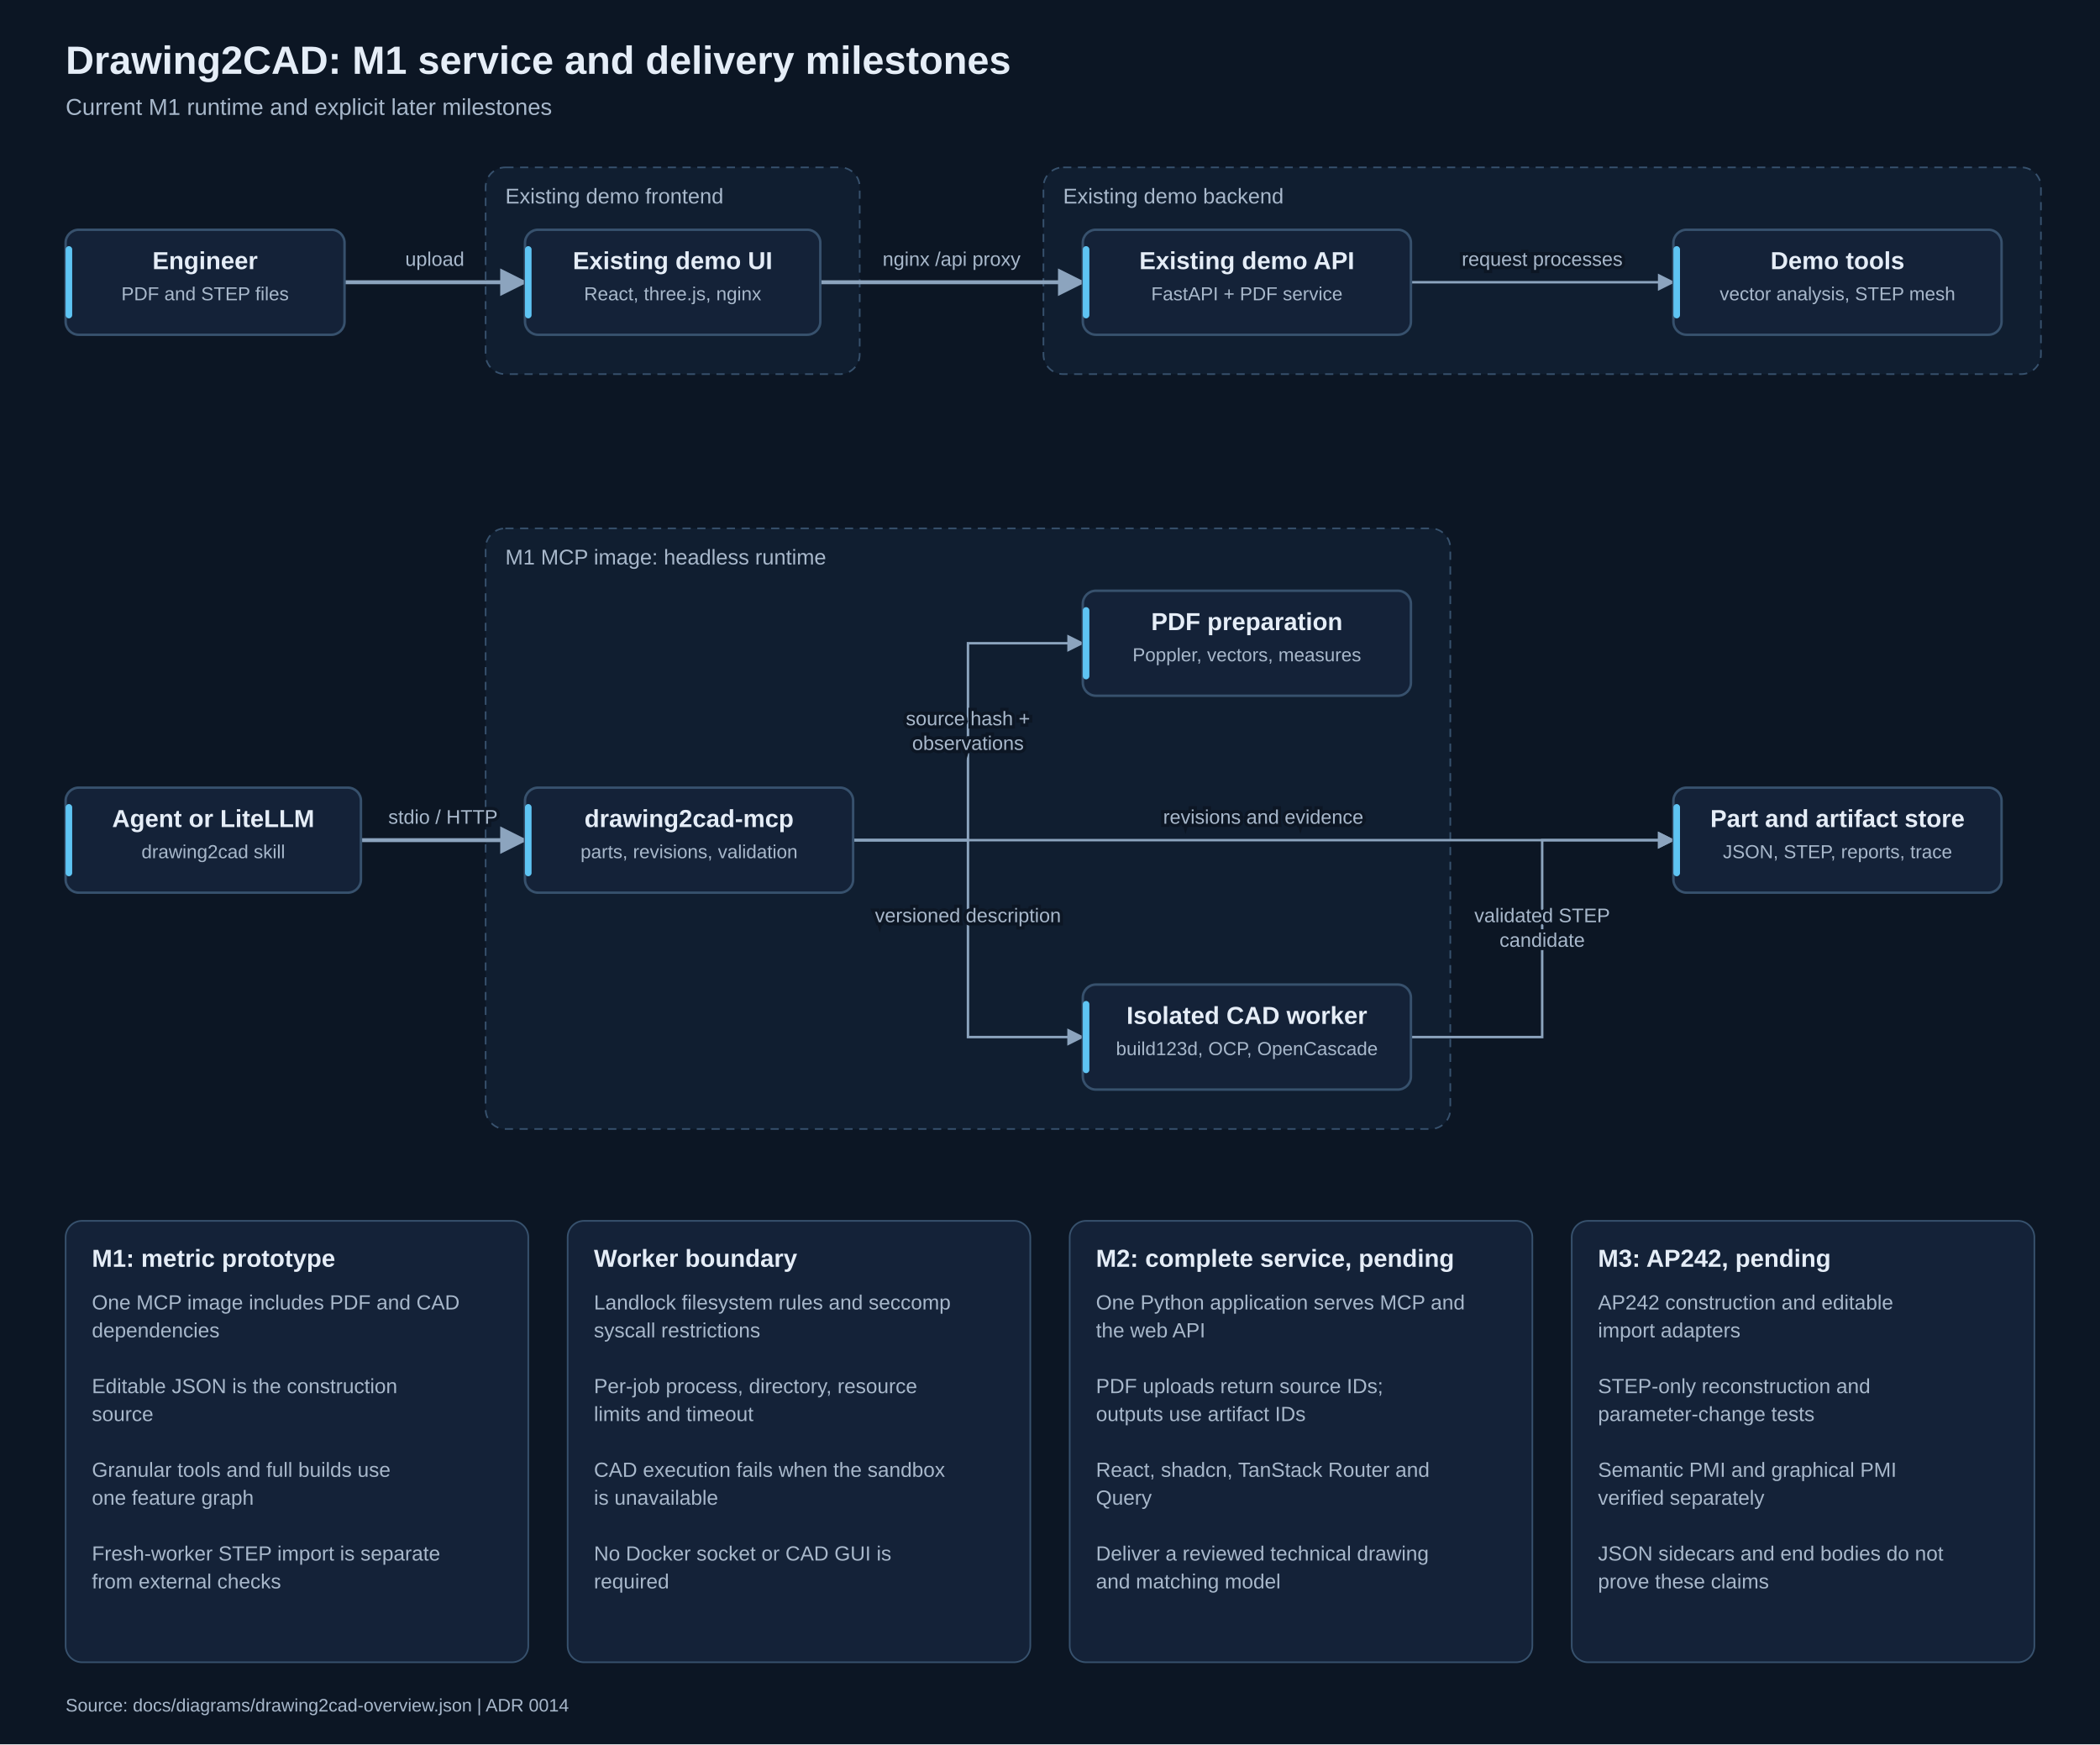
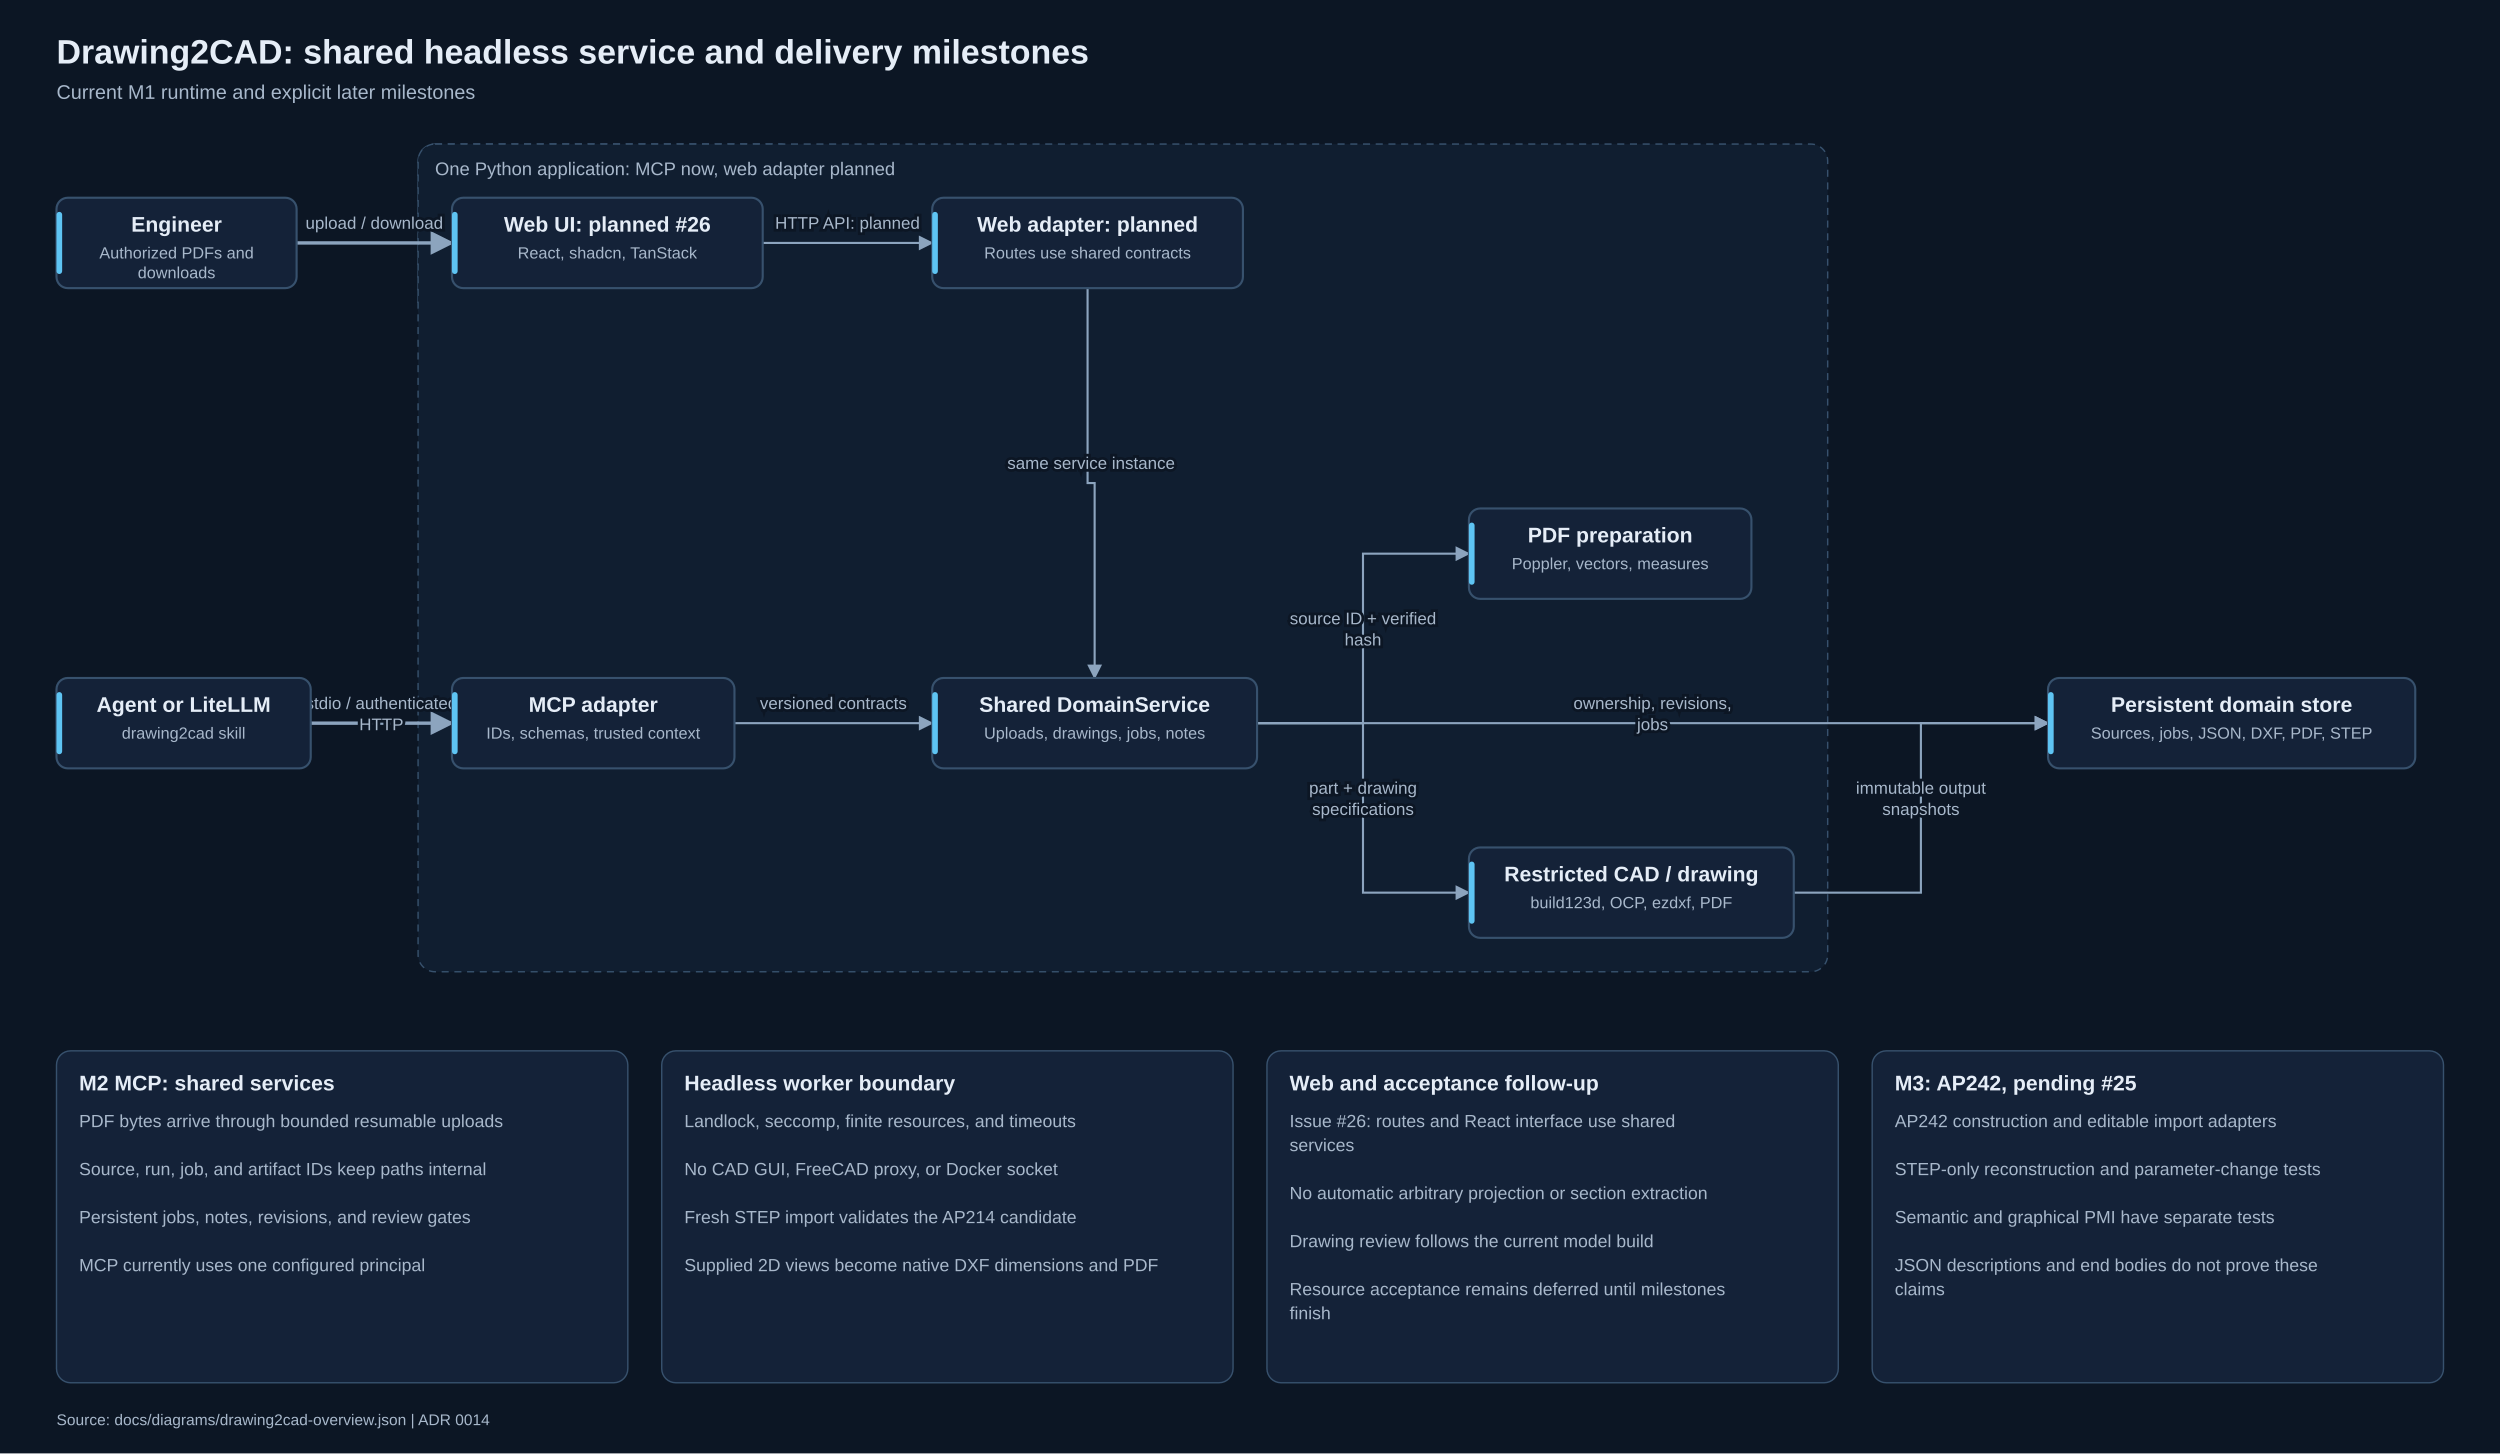
- <svg xmlns="http://www.w3.org/2000/svg" viewBox="0 0 1280 1063" role="img" aria-labelledby="title desc">
-   <rect width="1280" height="1063" fill="#0c1624" />
+ <svg xmlns="http://www.w3.org/2000/svg" viewBox="0 0 1770 1029" role="img" aria-labelledby="title desc">
+   <rect width="1770" height="1029" fill="#0c1624" />
  <g font-family="Arial, Helvetica, sans-serif">
    <defs>
      <marker id="arrow" viewBox="0 0 10 10" refX="9" refY="5" markerWidth="7" markerHeight="7" orient="auto-start-reverse">
        <path d="M 0 0 L 10 5 L 0 10 z" fill="#8ca4be" />
      </marker>
    </defs>
-     <text x="40" y="45" font-size="24" fill="#e5edf7" font-weight="700" text-anchor="start">Drawing2CAD: M1 service and delivery milestones</text>
+     <text x="40" y="45" font-size="24" fill="#e5edf7" font-weight="700" text-anchor="start">Drawing2CAD: shared headless service and delivery milestones</text>
    <text x="40" y="70" font-size="14" fill="#a8b8cb" font-weight="400" text-anchor="start">Current M1 runtime and explicit later milestones</text>
-     <rect x="296" y="102" width="228" height="126" rx="12" fill="#101e30" stroke="#37516d" stroke-dasharray="5 4" />
-     <text x="308" y="124" font-size="13" fill="#a8b8cb" font-weight="400" text-anchor="start">Existing demo frontend</text>
-     <rect x="636" y="102" width="608" height="126" rx="12" fill="#101e30" stroke="#37516d" stroke-dasharray="5 4" />
-     <text x="648" y="124" font-size="13" fill="#a8b8cb" font-weight="400" text-anchor="start">Existing demo backend</text>
-     <rect x="296" y="322" width="588" height="366" rx="12" fill="#101e30" stroke="#37516d" stroke-dasharray="5 4" />
-     <text x="308" y="344" font-size="13" fill="#a8b8cb" font-weight="400" text-anchor="start">M1 MCP image: headless runtime</text>
+     <rect x="296" y="102" width="268" height="126" rx="12" fill="#101e30" stroke="#37516d" stroke-dasharray="5 4" />
+     <text x="308" y="124" font-size="13" fill="#a8b8cb" font-weight="400" text-anchor="start">Future browser client: #26</text>
+     <rect x="296" y="102" width="998" height="586" rx="12" fill="#101e30" stroke="#37516d" stroke-dasharray="5 4" />
+     <text x="308" y="124" font-size="13" fill="#a8b8cb" font-weight="400" text-anchor="start">One Python application: MCP now, web adapter planned</text>
    <path d="M210,172 H265 V172 H320" fill="none" stroke="#8ca4be" stroke-width="2.4" marker-end="url(#arrow)" />
-     <text x="265" y="162" text-anchor="middle" font-size="12" fill="#a8b8cb" stroke="#0c1624" stroke-width="4" paint-order="stroke">upload</text>
-     <path d="M500,172 H580 V172 H660" fill="none" stroke="#8ca4be" stroke-width="2.4" marker-end="url(#arrow)" />
-     <text x="580" y="162" text-anchor="middle" font-size="12" fill="#a8b8cb" stroke="#0c1624" stroke-width="4" paint-order="stroke">nginx /api proxy</text>
-     <path d="M860,172 H940 V172 H1020" fill="none" stroke="#8ca4be" stroke-width="1.5" marker-end="url(#arrow)" />
-     <text x="940" y="162" text-anchor="middle" font-size="12" fill="#a8b8cb" stroke="#0c1624" stroke-width="4" paint-order="stroke">request processes</text>
+     <text x="265" y="162" text-anchor="middle" font-size="12" fill="#a8b8cb" stroke="#0c1624" stroke-width="4" paint-order="stroke">upload / download</text>
+     <path d="M540,172 H600 V172 H660" fill="none" stroke="#8ca4be" stroke-width="1.5" marker-end="url(#arrow)" />
+     <text x="600" y="162" text-anchor="middle" font-size="12" fill="#a8b8cb" stroke="#0c1624" stroke-width="4" paint-order="stroke">HTTP API: planned</text>
+     <path d="M770,204 V342 H775 V480" fill="none" stroke="#8ca4be" stroke-width="1.5" marker-end="url(#arrow)" />
+     <text x="772.5" y="332" text-anchor="middle" font-size="12" fill="#a8b8cb" stroke="#0c1624" stroke-width="4" paint-order="stroke">same service instance</text>
    <path d="M220,512 H270 V512 H320" fill="none" stroke="#8ca4be" stroke-width="2.4" marker-end="url(#arrow)" />
-     <text x="270" y="502" text-anchor="middle" font-size="12" fill="#a8b8cb" stroke="#0c1624" stroke-width="4" paint-order="stroke">stdio / HTTP</text>
-     <path d="M520,512 H590 V392 H660" fill="none" stroke="#8ca4be" stroke-width="1.5" marker-end="url(#arrow)" />
-     <text x="590" y="442" text-anchor="middle" font-size="12" fill="#a8b8cb" stroke="#0c1624" stroke-width="4" paint-order="stroke">source hash +</text>
-     <text x="590" y="457" text-anchor="middle" font-size="12" fill="#a8b8cb" stroke="#0c1624" stroke-width="4" paint-order="stroke">observations</text>
-     <path d="M520,512 H590 V632 H660" fill="none" stroke="#8ca4be" stroke-width="1.5" marker-end="url(#arrow)" />
-     <text x="590" y="562" text-anchor="middle" font-size="12" fill="#a8b8cb" stroke="#0c1624" stroke-width="4" paint-order="stroke">versioned description</text>
-     <path d="M520,512 H770 V512 H1020" fill="none" stroke="#8ca4be" stroke-width="1.5" marker-end="url(#arrow)" />
-     <text x="770" y="502" text-anchor="middle" font-size="12" fill="#a8b8cb" stroke="#0c1624" stroke-width="4" paint-order="stroke">revisions and evidence</text>
-     <path d="M860,632 H940 V512 H1020" fill="none" stroke="#8ca4be" stroke-width="1.5" marker-end="url(#arrow)" />
-     <text x="940" y="562" text-anchor="middle" font-size="12" fill="#a8b8cb" stroke="#0c1624" stroke-width="4" paint-order="stroke">validated STEP</text>
-     <text x="940" y="577" text-anchor="middle" font-size="12" fill="#a8b8cb" stroke="#0c1624" stroke-width="4" paint-order="stroke">candidate</text>
+     <text x="270" y="502" text-anchor="middle" font-size="12" fill="#a8b8cb" stroke="#0c1624" stroke-width="4" paint-order="stroke">stdio / authenticated</text>
+     <text x="270" y="517" text-anchor="middle" font-size="12" fill="#a8b8cb" stroke="#0c1624" stroke-width="4" paint-order="stroke">HTTP</text>
+     <path d="M520,512 H590 V512 H660" fill="none" stroke="#8ca4be" stroke-width="1.5" marker-end="url(#arrow)" />
+     <text x="590" y="502" text-anchor="middle" font-size="12" fill="#a8b8cb" stroke="#0c1624" stroke-width="4" paint-order="stroke">versioned contracts</text>
+     <path d="M890,512 H965 V392 H1040" fill="none" stroke="#8ca4be" stroke-width="1.5" marker-end="url(#arrow)" />
+     <text x="965" y="442" text-anchor="middle" font-size="12" fill="#a8b8cb" stroke="#0c1624" stroke-width="4" paint-order="stroke">source ID + verified</text>
+     <text x="965" y="457" text-anchor="middle" font-size="12" fill="#a8b8cb" stroke="#0c1624" stroke-width="4" paint-order="stroke">hash</text>
+     <path d="M890,512 H965 V632 H1040" fill="none" stroke="#8ca4be" stroke-width="1.5" marker-end="url(#arrow)" />
+     <text x="965" y="562" text-anchor="middle" font-size="12" fill="#a8b8cb" stroke="#0c1624" stroke-width="4" paint-order="stroke">part + drawing</text>
+     <text x="965" y="577" text-anchor="middle" font-size="12" fill="#a8b8cb" stroke="#0c1624" stroke-width="4" paint-order="stroke">specifications</text>
+     <path d="M890,512 H1170 V512 H1450" fill="none" stroke="#8ca4be" stroke-width="1.5" marker-end="url(#arrow)" />
+     <text x="1170" y="502" text-anchor="middle" font-size="12" fill="#a8b8cb" stroke="#0c1624" stroke-width="4" paint-order="stroke">ownership, revisions,</text>
+     <text x="1170" y="517" text-anchor="middle" font-size="12" fill="#a8b8cb" stroke="#0c1624" stroke-width="4" paint-order="stroke">jobs</text>
+     <path d="M1270,632 H1360 V512 H1450" fill="none" stroke="#8ca4be" stroke-width="1.5" marker-end="url(#arrow)" />
+     <text x="1360" y="562" text-anchor="middle" font-size="12" fill="#a8b8cb" stroke="#0c1624" stroke-width="4" paint-order="stroke">immutable output</text>
+     <text x="1360" y="577" text-anchor="middle" font-size="12" fill="#a8b8cb" stroke="#0c1624" stroke-width="4" paint-order="stroke">snapshots</text>
    <g id="engineer">
      <rect x="40" y="140" width="170" height="64" rx="8" fill="#142238" stroke="#37516d" stroke-width="1.5" />
      <rect x="40" y="150" width="4" height="44" rx="2" fill="#5ec4f3" />
      <text x="125" y="164" font-size="15" fill="#e5edf7" font-weight="700" text-anchor="middle">Engineer</text>
-       <text x="125" y="183" font-size="11.5" fill="#a8b8cb" font-weight="400" text-anchor="middle">PDF and STEP files</text>
+       <text x="125" y="183" font-size="11.5" fill="#a8b8cb" font-weight="400" text-anchor="middle">Authorized PDFs and</text>
+       <text x="125" y="197" font-size="11.5" fill="#a8b8cb" font-weight="400" text-anchor="middle">downloads</text>
    </g>
    <g id="webui">
-       <rect x="320" y="140" width="180" height="64" rx="8" fill="#142238" stroke="#37516d" stroke-width="1.5" />
+       <rect x="320" y="140" width="220" height="64" rx="8" fill="#142238" stroke="#37516d" stroke-width="1.5" />
      <rect x="320" y="150" width="4" height="44" rx="2" fill="#5ec4f3" />
-       <text x="410" y="164" font-size="15" fill="#e5edf7" font-weight="700" text-anchor="middle">Existing demo UI</text>
-       <text x="410" y="183" font-size="11.5" fill="#a8b8cb" font-weight="400" text-anchor="middle">React, three.js, nginx</text>
+       <text x="430" y="164" font-size="15" fill="#e5edf7" font-weight="700" text-anchor="middle">Web UI: planned #26</text>
+       <text x="430" y="183" font-size="11.5" fill="#a8b8cb" font-weight="400" text-anchor="middle">React, shadcn, TanStack</text>
    </g>
    <g id="demoapi">
-       <rect x="660" y="140" width="200" height="64" rx="8" fill="#142238" stroke="#37516d" stroke-width="1.5" />
+       <rect x="660" y="140" width="220" height="64" rx="8" fill="#142238" stroke="#37516d" stroke-width="1.5" />
      <rect x="660" y="150" width="4" height="44" rx="2" fill="#5ec4f3" />
-       <text x="760" y="164" font-size="15" fill="#e5edf7" font-weight="700" text-anchor="middle">Existing demo API</text>
-       <text x="760" y="183" font-size="11.5" fill="#a8b8cb" font-weight="400" text-anchor="middle">FastAPI + PDF service</text>
+       <text x="770" y="164" font-size="15" fill="#e5edf7" font-weight="700" text-anchor="middle">Web adapter: planned</text>
+       <text x="770" y="183" font-size="11.5" fill="#a8b8cb" font-weight="400" text-anchor="middle">Routes use shared contracts</text>
    </g>
    <g id="demotools">
-       <rect x="1020" y="140" width="200" height="64" rx="8" fill="#142238" stroke="#37516d" stroke-width="1.5" />
-       <rect x="1020" y="150" width="4" height="44" rx="2" fill="#5ec4f3" />
-       <text x="1120" y="164" font-size="15" fill="#e5edf7" font-weight="700" text-anchor="middle">Demo tools</text>
-       <text x="1120" y="183" font-size="11.5" fill="#a8b8cb" font-weight="400" text-anchor="middle">vector analysis, STEP mesh</text>
+       <rect x="660" y="480" width="230" height="64" rx="8" fill="#142238" stroke="#37516d" stroke-width="1.5" />
+       <rect x="660" y="490" width="4" height="44" rx="2" fill="#5ec4f3" />
+       <text x="775" y="504" font-size="15" fill="#e5edf7" font-weight="700" text-anchor="middle">Shared DomainService</text>
+       <text x="775" y="523" font-size="11.5" fill="#a8b8cb" font-weight="400" text-anchor="middle">Uploads, drawings, jobs, notes</text>
    </g>
    <g id="agent">
      <rect x="40" y="480" width="180" height="64" rx="8" fill="#142238" stroke="#37516d" stroke-width="1.5" />
      <rect x="40" y="490" width="4" height="44" rx="2" fill="#5ec4f3" />
      <text x="130" y="504" font-size="15" fill="#e5edf7" font-weight="700" text-anchor="middle">Agent or LiteLLM</text>
      <text x="130" y="523" font-size="11.5" fill="#a8b8cb" font-weight="400" text-anchor="middle">drawing2cad skill</text>
    </g>
    <g id="mcp">
      <rect x="320" y="480" width="200" height="64" rx="8" fill="#142238" stroke="#37516d" stroke-width="1.5" />
      <rect x="320" y="490" width="4" height="44" rx="2" fill="#5ec4f3" />
-       <text x="420" y="504" font-size="15" fill="#e5edf7" font-weight="700" text-anchor="middle">drawing2cad-mcp</text>
-       <text x="420" y="523" font-size="11.5" fill="#a8b8cb" font-weight="400" text-anchor="middle">parts, revisions, validation</text>
+       <text x="420" y="504" font-size="15" fill="#e5edf7" font-weight="700" text-anchor="middle">MCP adapter</text>
+       <text x="420" y="523" font-size="11.5" fill="#a8b8cb" font-weight="400" text-anchor="middle">IDs, schemas, trusted context</text>
    </g>
    <g id="pdf">
-       <rect x="660" y="360" width="200" height="64" rx="8" fill="#142238" stroke="#37516d" stroke-width="1.5" />
-       <rect x="660" y="370" width="4" height="44" rx="2" fill="#5ec4f3" />
-       <text x="760" y="384" font-size="15" fill="#e5edf7" font-weight="700" text-anchor="middle">PDF preparation</text>
-       <text x="760" y="403" font-size="11.5" fill="#a8b8cb" font-weight="400" text-anchor="middle">Poppler, vectors, measures</text>
+       <rect x="1040" y="360" width="200" height="64" rx="8" fill="#142238" stroke="#37516d" stroke-width="1.5" />
+       <rect x="1040" y="370" width="4" height="44" rx="2" fill="#5ec4f3" />
+       <text x="1140" y="384" font-size="15" fill="#e5edf7" font-weight="700" text-anchor="middle">PDF preparation</text>
+       <text x="1140" y="403" font-size="11.5" fill="#a8b8cb" font-weight="400" text-anchor="middle">Poppler, vectors, measures</text>
    </g>
    <g id="worker">
-       <rect x="660" y="600" width="200" height="64" rx="8" fill="#142238" stroke="#37516d" stroke-width="1.5" />
-       <rect x="660" y="610" width="4" height="44" rx="2" fill="#5ec4f3" />
-       <text x="760" y="624" font-size="15" fill="#e5edf7" font-weight="700" text-anchor="middle">Isolated CAD worker</text>
-       <text x="760" y="643" font-size="11.5" fill="#a8b8cb" font-weight="400" text-anchor="middle">build123d, OCP, OpenCascade</text>
+       <rect x="1040" y="600" width="230" height="64" rx="8" fill="#142238" stroke="#37516d" stroke-width="1.5" />
+       <rect x="1040" y="610" width="4" height="44" rx="2" fill="#5ec4f3" />
+       <text x="1155" y="624" font-size="15" fill="#e5edf7" font-weight="700" text-anchor="middle">Restricted CAD / drawing</text>
+       <text x="1155" y="643" font-size="11.5" fill="#a8b8cb" font-weight="400" text-anchor="middle">build123d, OCP, ezdxf, PDF</text>
    </g>
    <g id="artifacts">
-       <rect x="1020" y="480" width="200" height="64" rx="8" fill="#142238" stroke="#37516d" stroke-width="1.5" />
-       <rect x="1020" y="490" width="4" height="44" rx="2" fill="#5ec4f3" />
-       <text x="1120" y="504" font-size="15" fill="#e5edf7" font-weight="700" text-anchor="middle">Part and artifact store</text>
-       <text x="1120" y="523" font-size="11.5" fill="#a8b8cb" font-weight="400" text-anchor="middle">JSON, STEP, reports, trace</text>
+       <rect x="1450" y="480" width="260" height="64" rx="8" fill="#142238" stroke="#37516d" stroke-width="1.5" />
+       <rect x="1450" y="490" width="4" height="44" rx="2" fill="#5ec4f3" />
+       <text x="1580" y="504" font-size="15" fill="#e5edf7" font-weight="700" text-anchor="middle">Persistent domain store</text>
+       <text x="1580" y="523" font-size="11.5" fill="#a8b8cb" font-weight="400" text-anchor="middle">Sources, jobs, JSON, DXF, PDF, STEP</text>
    </g>
-     <rect x="40" y="744" width="282" height="269" rx="10" fill="#142238" stroke="#37516d" />
-     <text x="56" y="772" font-size="15" fill="#e5edf7" font-weight="700" text-anchor="start">M1: metric prototype</text>
-     <text x="56" y="798" font-size="12.5" fill="#a8b8cb" font-weight="400" text-anchor="start">One MCP image includes PDF and CAD</text>
-     <text x="56" y="815" font-size="12.5" fill="#a8b8cb" font-weight="400" text-anchor="start">dependencies</text>
-     <text x="56" y="832" font-size="12.5" fill="#a8b8cb" font-weight="400" text-anchor="start" />
-     <text x="56" y="849" font-size="12.5" fill="#a8b8cb" font-weight="400" text-anchor="start">Editable JSON is the construction</text>
-     <text x="56" y="866" font-size="12.5" fill="#a8b8cb" font-weight="400" text-anchor="start">source</text>
+     <rect x="40" y="744" width="404.5" height="235" rx="10" fill="#142238" stroke="#37516d" />
+     <text x="56" y="772" font-size="15" fill="#e5edf7" font-weight="700" text-anchor="start">M2 MCP: shared services</text>
+     <text x="56" y="798" font-size="12.5" fill="#a8b8cb" font-weight="400" text-anchor="start">PDF bytes arrive through bounded resumable uploads</text>
+     <text x="56" y="815" font-size="12.5" fill="#a8b8cb" font-weight="400" text-anchor="start" />
+     <text x="56" y="832" font-size="12.5" fill="#a8b8cb" font-weight="400" text-anchor="start">Source, run, job, and artifact IDs keep paths internal</text>
+     <text x="56" y="849" font-size="12.5" fill="#a8b8cb" font-weight="400" text-anchor="start" />
+     <text x="56" y="866" font-size="12.5" fill="#a8b8cb" font-weight="400" text-anchor="start">Persistent jobs, notes, revisions, and review gates</text>
    <text x="56" y="883" font-size="12.5" fill="#a8b8cb" font-weight="400" text-anchor="start" />
-     <text x="56" y="900" font-size="12.5" fill="#a8b8cb" font-weight="400" text-anchor="start">Granular tools and full builds use</text>
-     <text x="56" y="917" font-size="12.5" fill="#a8b8cb" font-weight="400" text-anchor="start">one feature graph</text>
-     <text x="56" y="934" font-size="12.5" fill="#a8b8cb" font-weight="400" text-anchor="start" />
-     <text x="56" y="951" font-size="12.5" fill="#a8b8cb" font-weight="400" text-anchor="start">Fresh-worker STEP import is separate</text>
-     <text x="56" y="968" font-size="12.5" fill="#a8b8cb" font-weight="400" text-anchor="start">from external checks</text>
-     <text x="56" y="985" font-size="12.5" fill="#a8b8cb" font-weight="400" text-anchor="start" />
-     <rect x="346" y="744" width="282" height="269" rx="10" fill="#142238" stroke="#37516d" />
-     <text x="362" y="772" font-size="15" fill="#e5edf7" font-weight="700" text-anchor="start">Worker boundary</text>
-     <text x="362" y="798" font-size="12.5" fill="#a8b8cb" font-weight="400" text-anchor="start">Landlock filesystem rules and seccomp</text>
-     <text x="362" y="815" font-size="12.5" fill="#a8b8cb" font-weight="400" text-anchor="start">syscall restrictions</text>
-     <text x="362" y="832" font-size="12.5" fill="#a8b8cb" font-weight="400" text-anchor="start" />
-     <text x="362" y="849" font-size="12.5" fill="#a8b8cb" font-weight="400" text-anchor="start">Per-job process, directory, resource</text>
-     <text x="362" y="866" font-size="12.5" fill="#a8b8cb" font-weight="400" text-anchor="start">limits and timeout</text>
-     <text x="362" y="883" font-size="12.5" fill="#a8b8cb" font-weight="400" text-anchor="start" />
-     <text x="362" y="900" font-size="12.5" fill="#a8b8cb" font-weight="400" text-anchor="start">CAD execution fails when the sandbox</text>
-     <text x="362" y="917" font-size="12.5" fill="#a8b8cb" font-weight="400" text-anchor="start">is unavailable</text>
-     <text x="362" y="934" font-size="12.5" fill="#a8b8cb" font-weight="400" text-anchor="start" />
-     <text x="362" y="951" font-size="12.5" fill="#a8b8cb" font-weight="400" text-anchor="start">No Docker socket or CAD GUI is</text>
-     <text x="362" y="968" font-size="12.5" fill="#a8b8cb" font-weight="400" text-anchor="start">required</text>
-     <text x="362" y="985" font-size="12.5" fill="#a8b8cb" font-weight="400" text-anchor="start" />
-     <rect x="652" y="744" width="282" height="269" rx="10" fill="#142238" stroke="#37516d" />
-     <text x="668" y="772" font-size="15" fill="#e5edf7" font-weight="700" text-anchor="start">M2: complete service, pending</text>
-     <text x="668" y="798" font-size="12.5" fill="#a8b8cb" font-weight="400" text-anchor="start">One Python application serves MCP and</text>
-     <text x="668" y="815" font-size="12.5" fill="#a8b8cb" font-weight="400" text-anchor="start">the web API</text>
-     <text x="668" y="832" font-size="12.5" fill="#a8b8cb" font-weight="400" text-anchor="start" />
-     <text x="668" y="849" font-size="12.5" fill="#a8b8cb" font-weight="400" text-anchor="start">PDF uploads return source IDs;</text>
-     <text x="668" y="866" font-size="12.5" fill="#a8b8cb" font-weight="400" text-anchor="start">outputs use artifact IDs</text>
-     <text x="668" y="883" font-size="12.5" fill="#a8b8cb" font-weight="400" text-anchor="start" />
-     <text x="668" y="900" font-size="12.5" fill="#a8b8cb" font-weight="400" text-anchor="start">React, shadcn, TanStack Router and</text>
-     <text x="668" y="917" font-size="12.5" fill="#a8b8cb" font-weight="400" text-anchor="start">Query</text>
-     <text x="668" y="934" font-size="12.5" fill="#a8b8cb" font-weight="400" text-anchor="start" />
-     <text x="668" y="951" font-size="12.5" fill="#a8b8cb" font-weight="400" text-anchor="start">Deliver a reviewed technical drawing</text>
-     <text x="668" y="968" font-size="12.5" fill="#a8b8cb" font-weight="400" text-anchor="start">and matching model</text>
-     <text x="668" y="985" font-size="12.5" fill="#a8b8cb" font-weight="400" text-anchor="start" />
-     <rect x="958" y="744" width="282" height="269" rx="10" fill="#142238" stroke="#37516d" />
-     <text x="974" y="772" font-size="15" fill="#e5edf7" font-weight="700" text-anchor="start">M3: AP242, pending</text>
-     <text x="974" y="798" font-size="12.5" fill="#a8b8cb" font-weight="400" text-anchor="start">AP242 construction and editable</text>
-     <text x="974" y="815" font-size="12.5" fill="#a8b8cb" font-weight="400" text-anchor="start">import adapters</text>
-     <text x="974" y="832" font-size="12.5" fill="#a8b8cb" font-weight="400" text-anchor="start" />
-     <text x="974" y="849" font-size="12.5" fill="#a8b8cb" font-weight="400" text-anchor="start">STEP-only reconstruction and</text>
-     <text x="974" y="866" font-size="12.5" fill="#a8b8cb" font-weight="400" text-anchor="start">parameter-change tests</text>
-     <text x="974" y="883" font-size="12.5" fill="#a8b8cb" font-weight="400" text-anchor="start" />
-     <text x="974" y="900" font-size="12.5" fill="#a8b8cb" font-weight="400" text-anchor="start">Semantic PMI and graphical PMI</text>
-     <text x="974" y="917" font-size="12.5" fill="#a8b8cb" font-weight="400" text-anchor="start">verified separately</text>
-     <text x="974" y="934" font-size="12.5" fill="#a8b8cb" font-weight="400" text-anchor="start" />
-     <text x="974" y="951" font-size="12.5" fill="#a8b8cb" font-weight="400" text-anchor="start">JSON sidecars and end bodies do not</text>
-     <text x="974" y="968" font-size="12.5" fill="#a8b8cb" font-weight="400" text-anchor="start">prove these claims</text>
-     <text x="974" y="985" font-size="12.5" fill="#a8b8cb" font-weight="400" text-anchor="start" />
-     <text x="40" y="1043" font-size="11" fill="#a8b8cb" font-weight="400" text-anchor="start">Source: docs/diagrams/drawing2cad-overview.json | ADR 0014</text>
+     <text x="56" y="900" font-size="12.5" fill="#a8b8cb" font-weight="400" text-anchor="start">MCP currently uses one configured principal</text>
+     <text x="56" y="917" font-size="12.5" fill="#a8b8cb" font-weight="400" text-anchor="start" />
+     <rect x="468.5" y="744" width="404.5" height="235" rx="10" fill="#142238" stroke="#37516d" />
+     <text x="484.5" y="772" font-size="15" fill="#e5edf7" font-weight="700" text-anchor="start">Headless worker boundary</text>
+     <text x="484.5" y="798" font-size="12.5" fill="#a8b8cb" font-weight="400" text-anchor="start">Landlock, seccomp, finite resources, and timeouts</text>
+     <text x="484.5" y="815" font-size="12.5" fill="#a8b8cb" font-weight="400" text-anchor="start" />
+     <text x="484.5" y="832" font-size="12.5" fill="#a8b8cb" font-weight="400" text-anchor="start">No CAD GUI, FreeCAD proxy, or Docker socket</text>
+     <text x="484.5" y="849" font-size="12.5" fill="#a8b8cb" font-weight="400" text-anchor="start" />
+     <text x="484.5" y="866" font-size="12.5" fill="#a8b8cb" font-weight="400" text-anchor="start">Fresh STEP import validates the AP214 candidate</text>
+     <text x="484.5" y="883" font-size="12.5" fill="#a8b8cb" font-weight="400" text-anchor="start" />
+     <text x="484.5" y="900" font-size="12.5" fill="#a8b8cb" font-weight="400" text-anchor="start">Supplied 2D views become native DXF dimensions and PDF</text>
+     <text x="484.5" y="917" font-size="12.5" fill="#a8b8cb" font-weight="400" text-anchor="start" />
+     <rect x="897" y="744" width="404.5" height="235" rx="10" fill="#142238" stroke="#37516d" />
+     <text x="913" y="772" font-size="15" fill="#e5edf7" font-weight="700" text-anchor="start">Web and acceptance follow-up</text>
+     <text x="913" y="798" font-size="12.5" fill="#a8b8cb" font-weight="400" text-anchor="start">Issue #26: routes and React interface use shared</text>
+     <text x="913" y="815" font-size="12.5" fill="#a8b8cb" font-weight="400" text-anchor="start">services</text>
+     <text x="913" y="832" font-size="12.5" fill="#a8b8cb" font-weight="400" text-anchor="start" />
+     <text x="913" y="849" font-size="12.5" fill="#a8b8cb" font-weight="400" text-anchor="start">No automatic arbitrary projection or section extraction</text>
+     <text x="913" y="866" font-size="12.5" fill="#a8b8cb" font-weight="400" text-anchor="start" />
+     <text x="913" y="883" font-size="12.5" fill="#a8b8cb" font-weight="400" text-anchor="start">Drawing review follows the current model build</text>
+     <text x="913" y="900" font-size="12.5" fill="#a8b8cb" font-weight="400" text-anchor="start" />
+     <text x="913" y="917" font-size="12.5" fill="#a8b8cb" font-weight="400" text-anchor="start">Resource acceptance remains deferred until milestones</text>
+     <text x="913" y="934" font-size="12.5" fill="#a8b8cb" font-weight="400" text-anchor="start">finish</text>
+     <text x="913" y="951" font-size="12.5" fill="#a8b8cb" font-weight="400" text-anchor="start" />
+     <rect x="1325.5" y="744" width="404.5" height="235" rx="10" fill="#142238" stroke="#37516d" />
+     <text x="1341.5" y="772" font-size="15" fill="#e5edf7" font-weight="700" text-anchor="start">M3: AP242, pending #25</text>
+     <text x="1341.5" y="798" font-size="12.5" fill="#a8b8cb" font-weight="400" text-anchor="start">AP242 construction and editable import adapters</text>
+     <text x="1341.5" y="815" font-size="12.5" fill="#a8b8cb" font-weight="400" text-anchor="start" />
+     <text x="1341.5" y="832" font-size="12.5" fill="#a8b8cb" font-weight="400" text-anchor="start">STEP-only reconstruction and parameter-change tests</text>
+     <text x="1341.5" y="849" font-size="12.5" fill="#a8b8cb" font-weight="400" text-anchor="start" />
+     <text x="1341.5" y="866" font-size="12.5" fill="#a8b8cb" font-weight="400" text-anchor="start">Semantic and graphical PMI have separate tests</text>
+     <text x="1341.5" y="883" font-size="12.5" fill="#a8b8cb" font-weight="400" text-anchor="start" />
+     <text x="1341.5" y="900" font-size="12.5" fill="#a8b8cb" font-weight="400" text-anchor="start">JSON descriptions and end bodies do not prove these</text>
+     <text x="1341.5" y="917" font-size="12.5" fill="#a8b8cb" font-weight="400" text-anchor="start">claims</text>
+     <text x="1341.5" y="934" font-size="12.5" fill="#a8b8cb" font-weight="400" text-anchor="start" />
+     <text x="40" y="1009" font-size="11" fill="#a8b8cb" font-weight="400" text-anchor="start">Source: docs/diagrams/drawing2cad-overview.json | ADR 0014</text>
  </g>
</svg>
